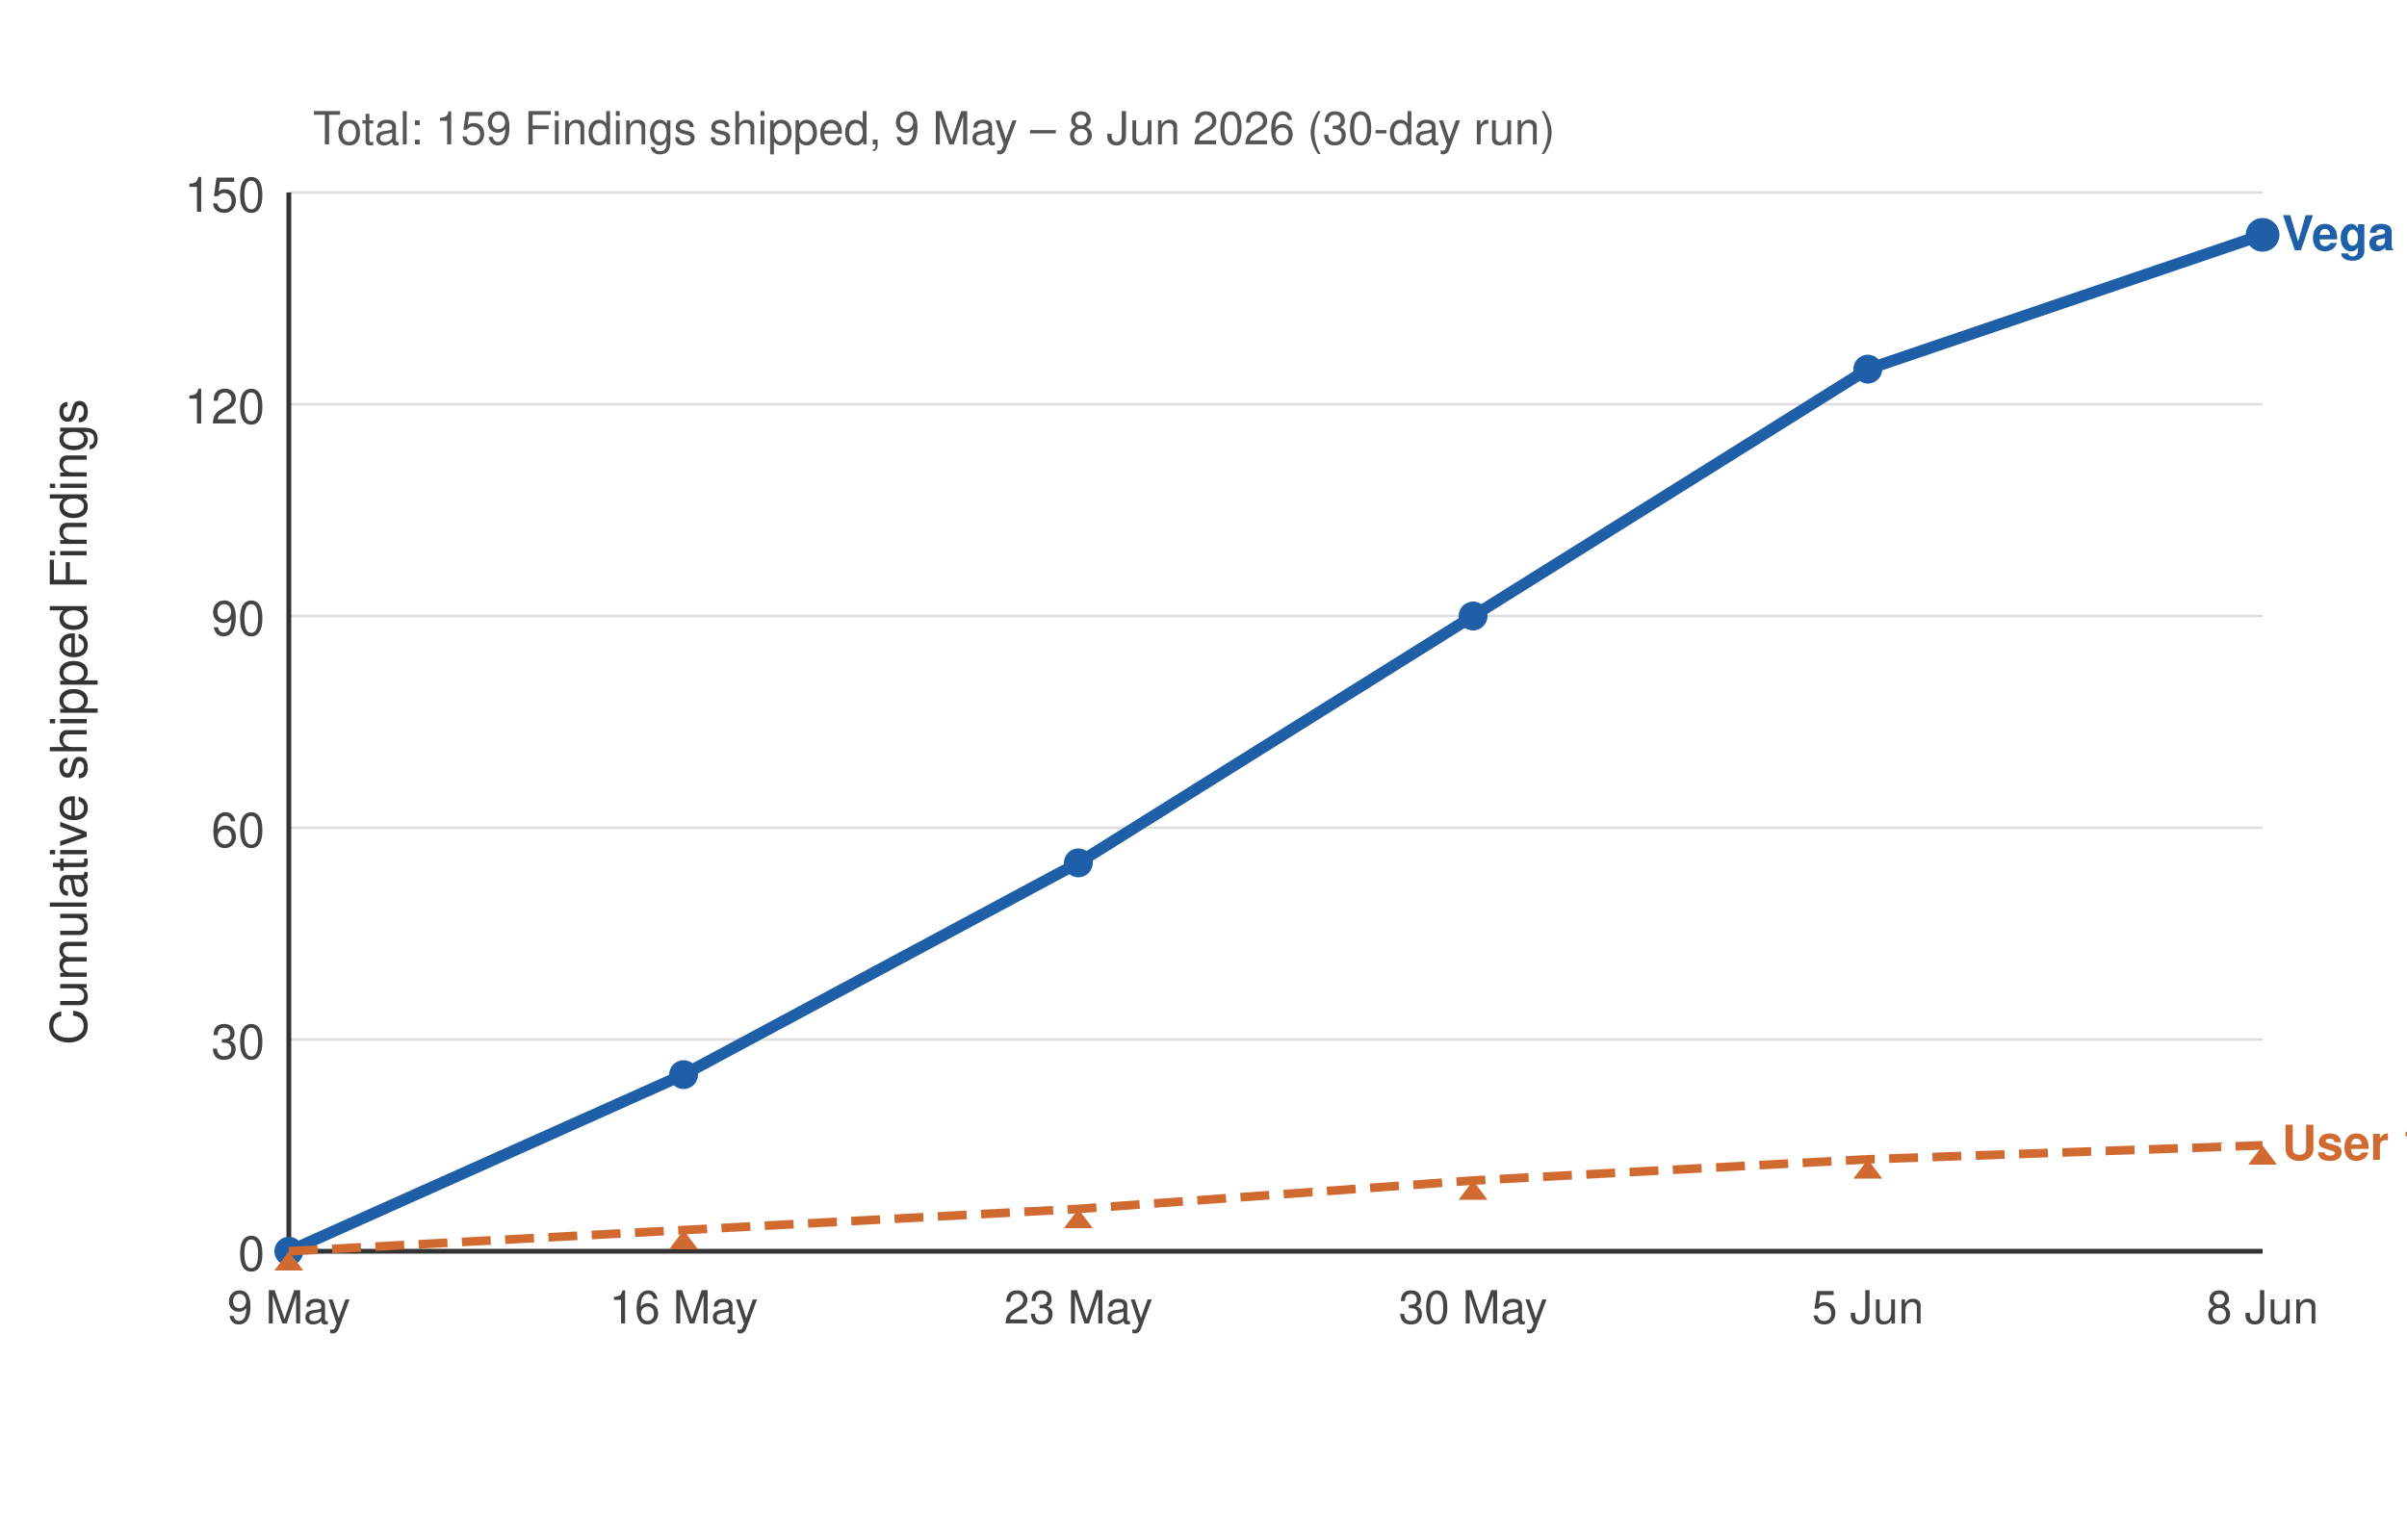
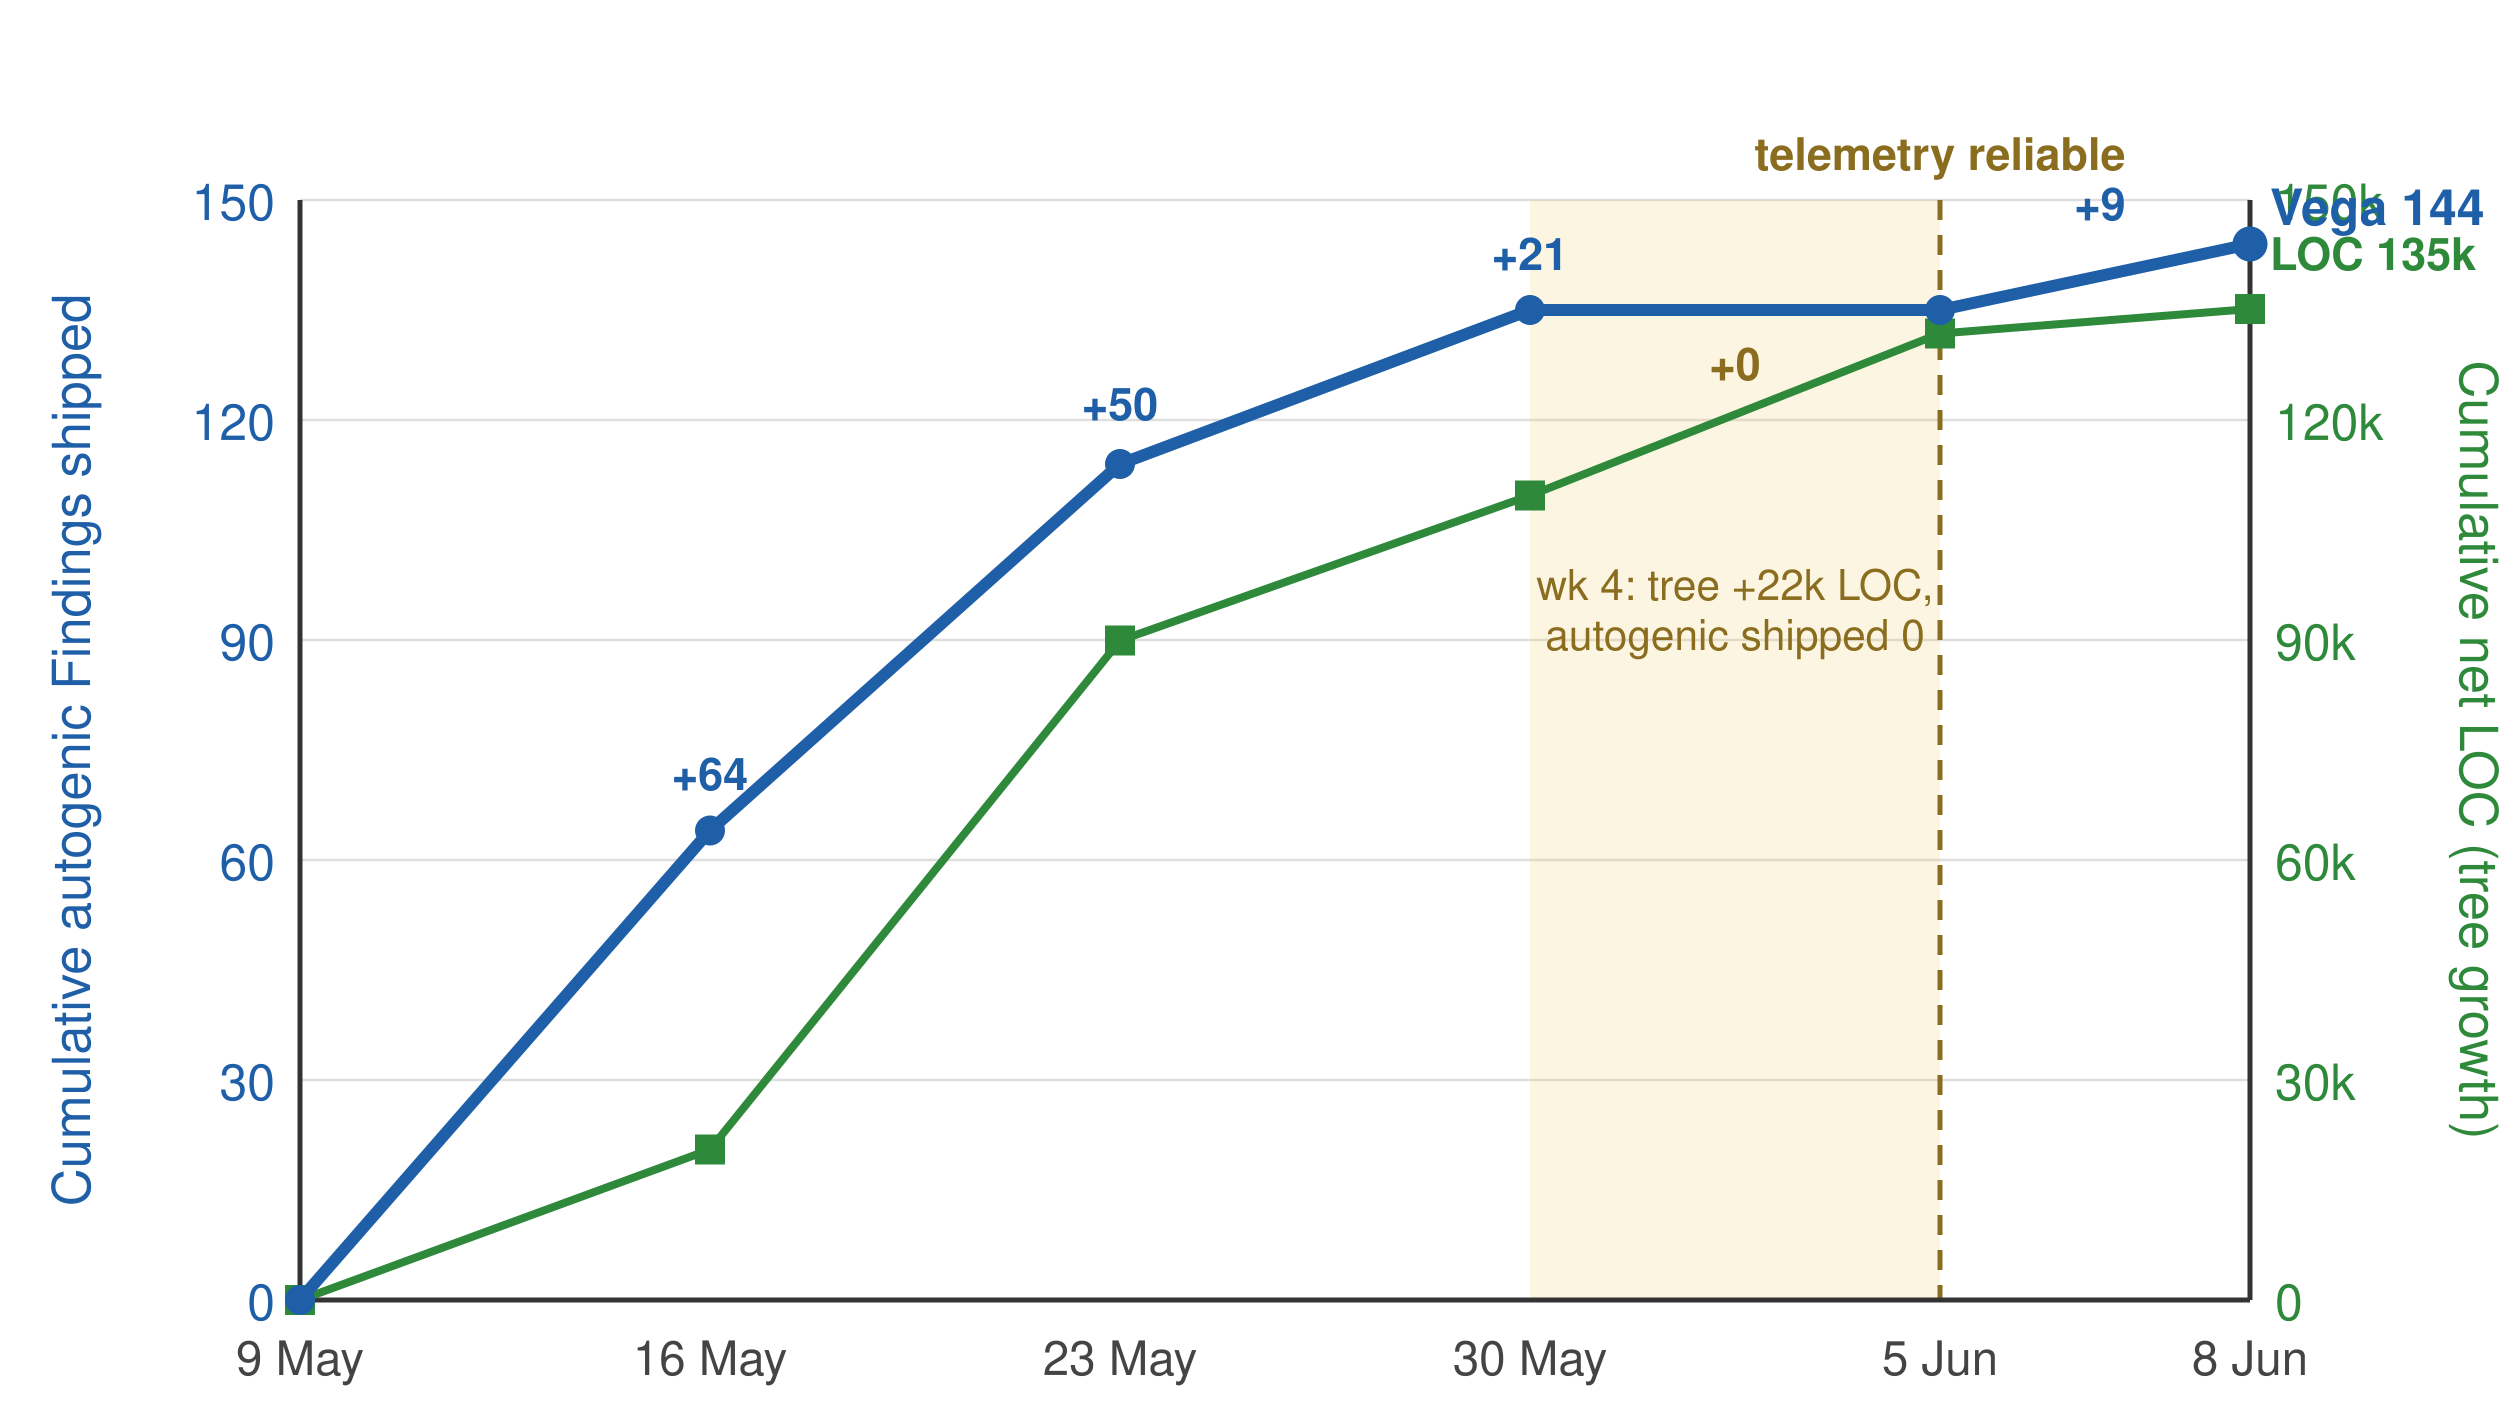
- <svg xmlns="http://www.w3.org/2000/svg" viewBox="0 0 500 320" font-family="'Helvetica','Arial',sans-serif" font-size="11">
+ <svg xmlns="http://www.w3.org/2000/svg" viewBox="0 0 500 285" font-family="'Helvetica','Arial',sans-serif" font-size="11">
  <g stroke="#dedede" stroke-width="0.5">
-     <line x1="60" y1="40" x2="470" y2="40" />
-     <line x1="60" y1="84" x2="470" y2="84" />
-     <line x1="60" y1="128" x2="470" y2="128" />
-     <line x1="60" y1="172" x2="470" y2="172" />
-     <line x1="60" y1="216" x2="470" y2="216" />
+     <line x1="60" y1="40" x2="450" y2="40" />
+     <line x1="60" y1="84" x2="450" y2="84" />
+     <line x1="60" y1="128" x2="450" y2="128" />
+     <line x1="60" y1="172" x2="450" y2="172" />
+     <line x1="60" y1="216" x2="450" y2="216" />
  </g>
+   <rect x="306" y="40" width="82" height="220" fill="#f0c85a" fill-opacity="0.18" />
+   <line x1="388" y1="40" x2="388" y2="260" stroke="#8a6d1e" stroke-width="1" stroke-dasharray="4,3" />
+   <text x="388" y="34" fill="#8a6d1e" font-size="9" text-anchor="middle" font-weight="600">telemetry reliable</text>
  <g stroke="#333" stroke-width="1" fill="none">
-     <line x1="60" y1="260" x2="470" y2="260" />
+     <line x1="60" y1="260" x2="450" y2="260" />
    <line x1="60" y1="40" x2="60" y2="260" />
+     <line x1="450" y1="40" x2="450" y2="260" />
  </g>
-   <g fill="#444" font-size="10" text-anchor="end">
+   <g fill="#1f5fa8" font-size="10" text-anchor="end">
    <text x="55" y="264">0</text>
    <text x="55" y="220">30</text>
    <text x="55" y="176">60</text>
    <text x="55" y="132">90</text>
    <text x="55" y="88">120</text>
    <text x="55" y="44">150</text>
  </g>
-   <text x="18" y="150" transform="rotate(-90 18 150)" text-anchor="middle" fill="#333" font-size="10.5">
-     Cumulative shipped Findings
+   <text x="18" y="150" transform="rotate(-90 18 150)" text-anchor="middle" fill="#1f5fa8" font-size="10.5">
+     Cumulative autogenic Findings shipped
+   </text>
+   <g fill="#2e8a3a" font-size="10" text-anchor="start">
+     <text x="455" y="264">0</text>
+     <text x="455" y="220">30k</text>
+     <text x="455" y="176">60k</text>
+     <text x="455" y="132">90k</text>
+     <text x="455" y="88">120k</text>
+     <text x="455" y="44">150k</text>
+   </g>
+   <text x="492" y="150" transform="rotate(90 492 150)" text-anchor="middle" fill="#2e8a3a" font-size="10.5">
+     Cumulative net LOC (tree growth)
  </text>
  <g fill="#444" font-size="9.5" text-anchor="middle">
    <text x="60" y="275">9 May</text>
    <text x="142" y="275">16 May</text>
    <text x="224" y="275">23 May</text>
    <text x="306" y="275">30 May</text>
    <text x="388" y="275">5 Jun</text>
-     <text x="470" y="275">8 Jun</text>
+     <text x="450" y="275">8 Jun</text>
  </g>
-   <polyline fill="none" stroke="#1f5fa8" stroke-width="2.4" stroke-linejoin="round" points="60,260 142,223.3 224,179.3 306,128 388,76.7 470,48.8" />
+   <polyline fill="none" stroke="#2e8a3a" stroke-width="1.6" stroke-linejoin="round" points="60,260 142,229.9 224,128.1 306,99.1 388,66.7 450,61.8" />
+   <g fill="#2e8a3a">
+     <rect x="57" y="257" width="6" height="6" />
+     <rect x="139" y="226.9" width="6" height="6" />
+     <rect x="221" y="125.1" width="6" height="6" />
+     <rect x="303" y="96.1" width="6" height="6" />
+     <rect x="385" y="63.7" width="6" height="6" />
+     <rect x="447" y="58.8" width="6" height="6" />
+   </g>
+   <text x="454" y="54" fill="#2e8a3a" font-size="9" font-weight="600">LOC 135k</text>
+   <polyline fill="none" stroke="#1f5fa8" stroke-width="2.4" stroke-linejoin="round" points="60,260 142,166.1 224,92.8 306,62.0 388,62.0 450,48.8" />
  <g fill="#1f5fa8">
    <circle cx="60" cy="260" r="3" />
-     <circle cx="142" cy="223.3" r="3" />
-     <circle cx="224" cy="179.3" r="3" />
-     <circle cx="306" cy="128" r="3" />
-     <circle cx="388" cy="76.7" r="3" />
-     <circle cx="470" cy="48.8" r="3.5" />
+     <circle cx="142" cy="166.1" r="3" />
+     <circle cx="224" cy="92.8" r="3" />
+     <circle cx="306" cy="62.0" r="3" />
+     <circle cx="388" cy="62.0" r="3" />
+     <circle cx="450" cy="48.8" r="3.5" />
  </g>
-   <text x="474" y="52" fill="#1f5fa8" font-size="10" font-weight="600">Vega 144</text>
-   <polyline fill="none" stroke="#d16a30" stroke-width="1.8" stroke-linejoin="round" stroke-dasharray="6,3" points="60,260 142,255.6 224,251.2 306,245.3 388,240.9 470,238" />
-   <g fill="#d16a30">
-     <path d="M60,260 l-3,4 h6 z" />
-     <path d="M142,255.6 l-3,4 h6 z" />
-     <path d="M224,251.2 l-3,4 h6 z" />
-     <path d="M306,245.3 l-3,4 h6 z" />
-     <path d="M388,240.9 l-3,4 h6 z" />
-     <path d="M470,238 l-3,4 h6 z" />
+   <text x="454" y="45" fill="#1f5fa8" font-size="10" font-weight="600">Vega 144</text>
+   <g fill="#1f5fa8" font-size="9" text-anchor="middle" font-weight="600">
+     <text x="142" y="158">+64</text>
+     <text x="224" y="84">+50</text>
+     <text x="306" y="54">+21</text>
+     <text x="347" y="76" fill="#8a6d1e">+0</text>
+     <text x="420" y="44">+9</text>
  </g>
-   <text x="474" y="241" fill="#d16a30" font-size="10" font-weight="600">User 15</text>
-   <g font-size="9.5" fill="#555">
-     <text x="65" y="30">Total: 159 Findings shipped, 9 May – 8 Jun 2026 (30-day run)</text>
+   <g fill="#8a6d1e" font-size="8.5" text-anchor="middle">
+     <text x="347" y="120">wk 4: tree +22k LOC,</text>
+     <text x="347" y="130">autogenic shipped 0</text>
  </g>
</svg>
